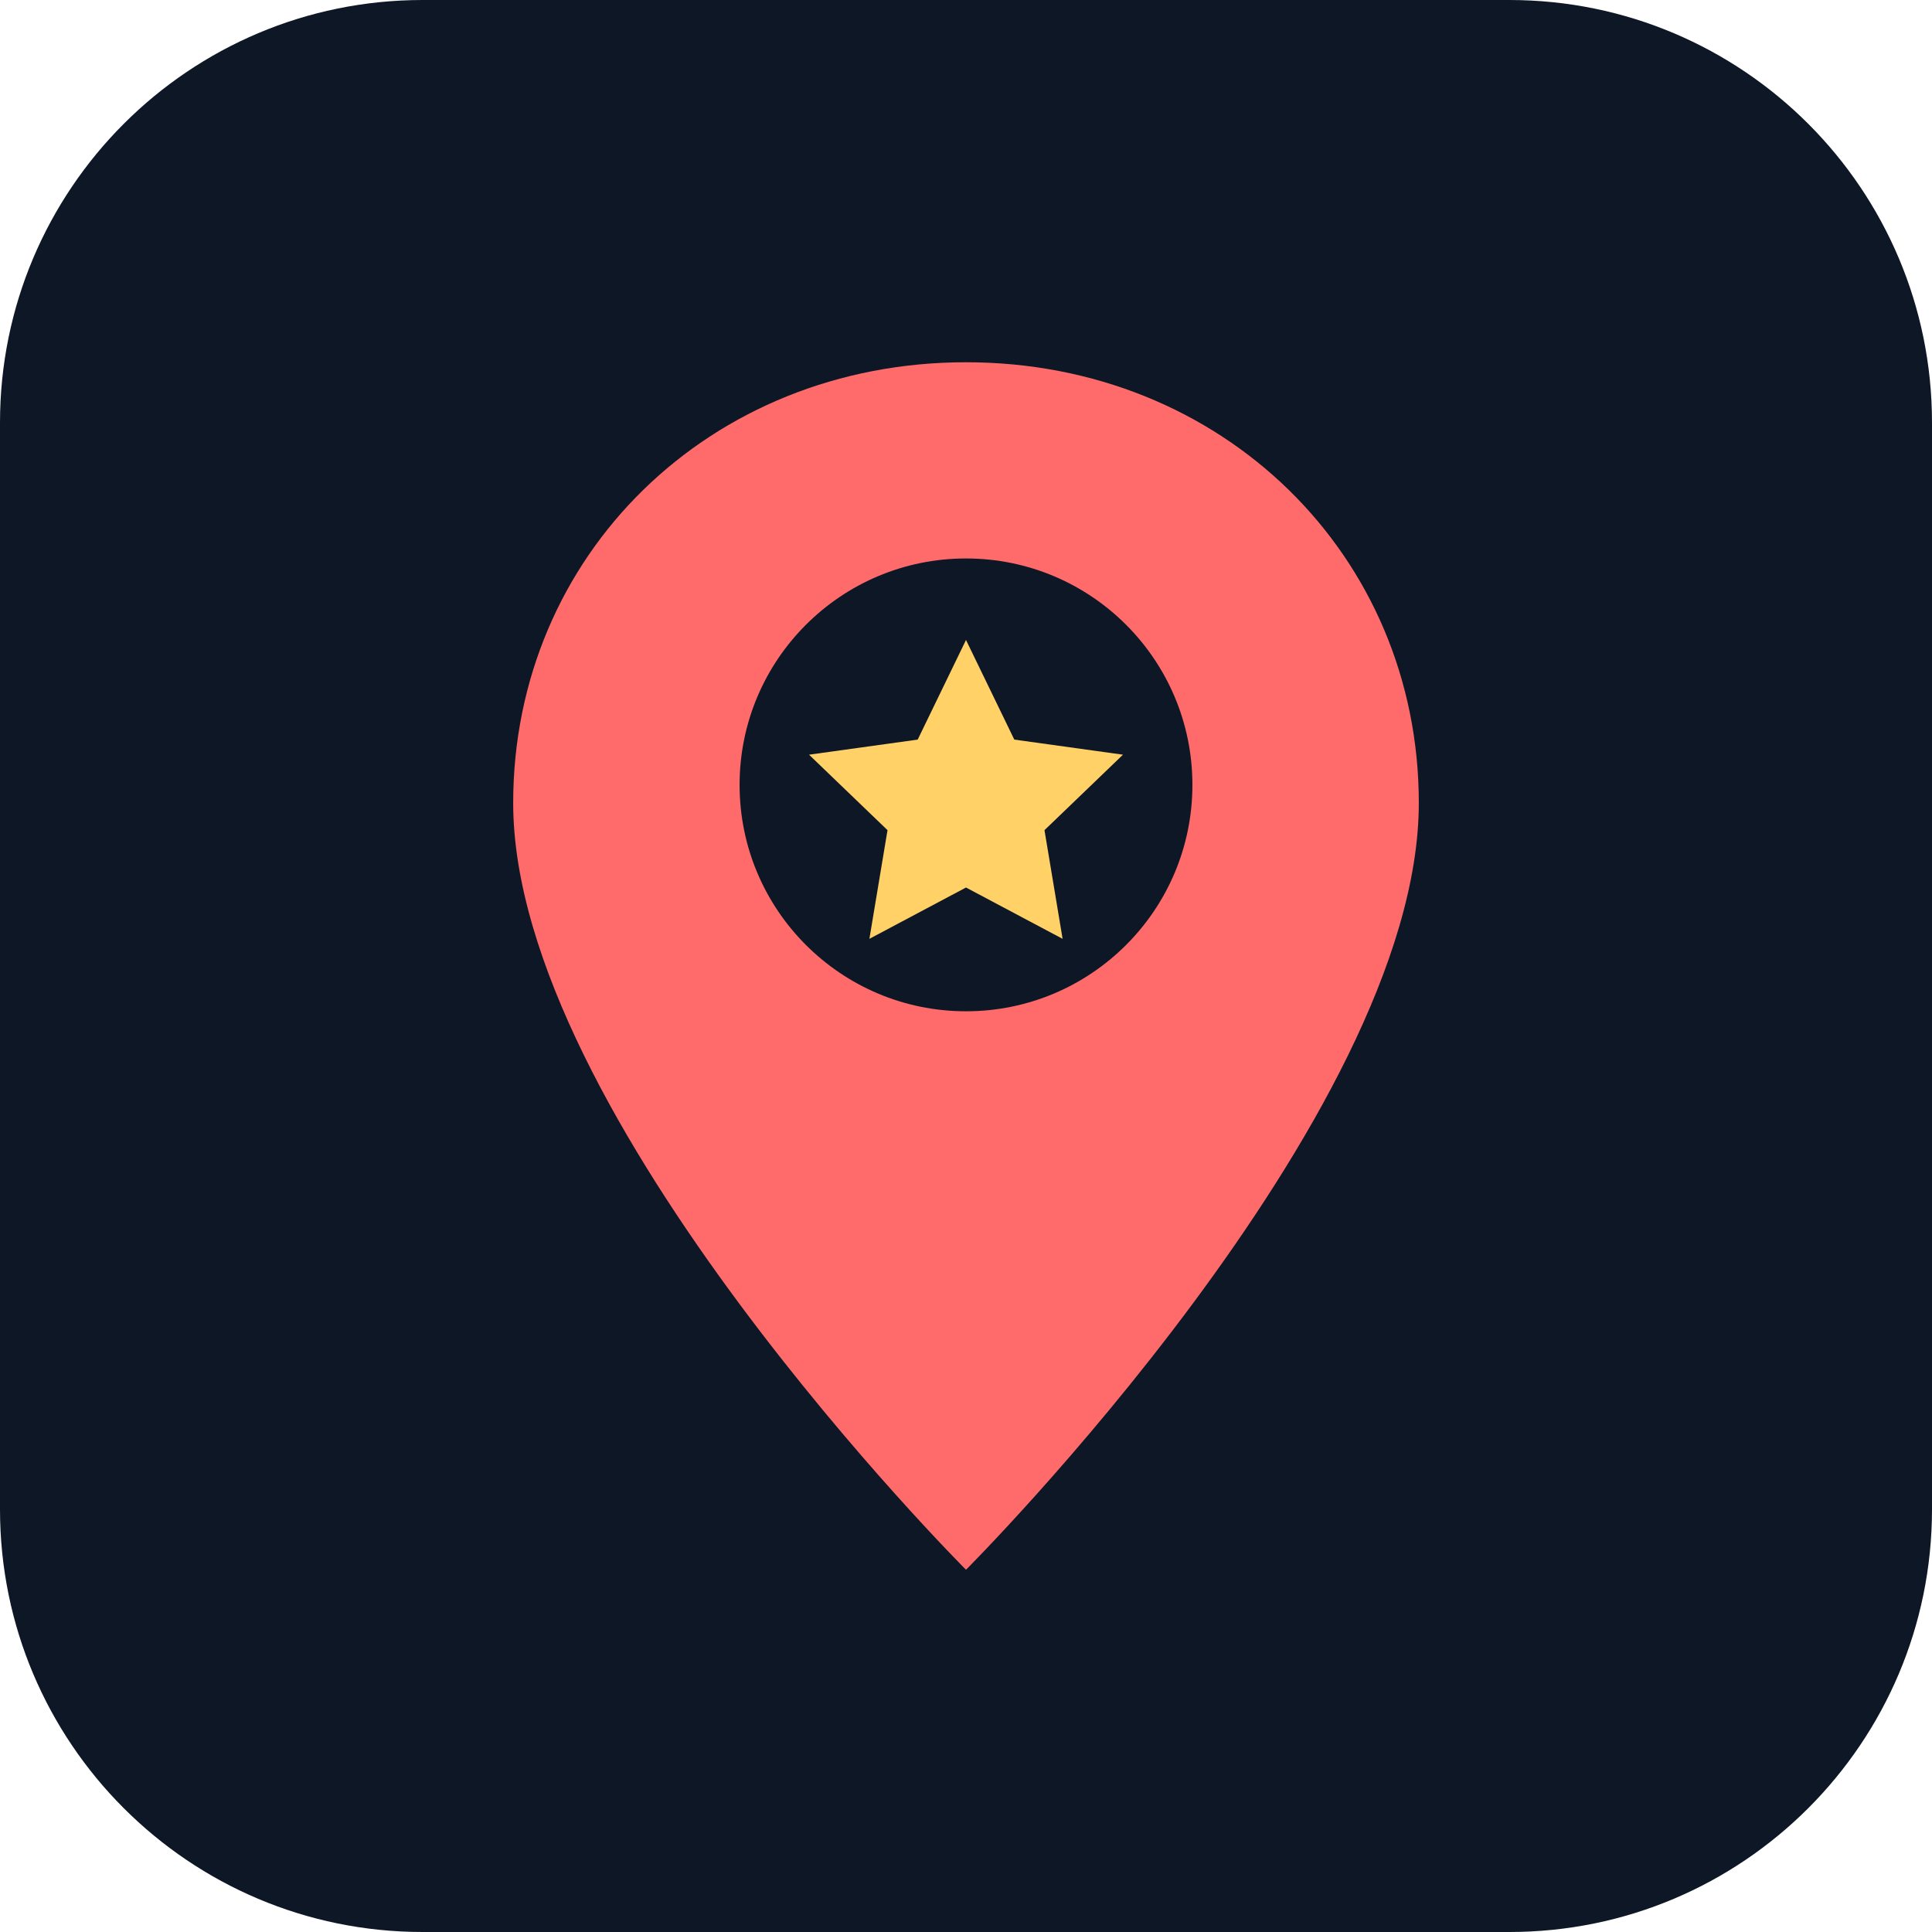
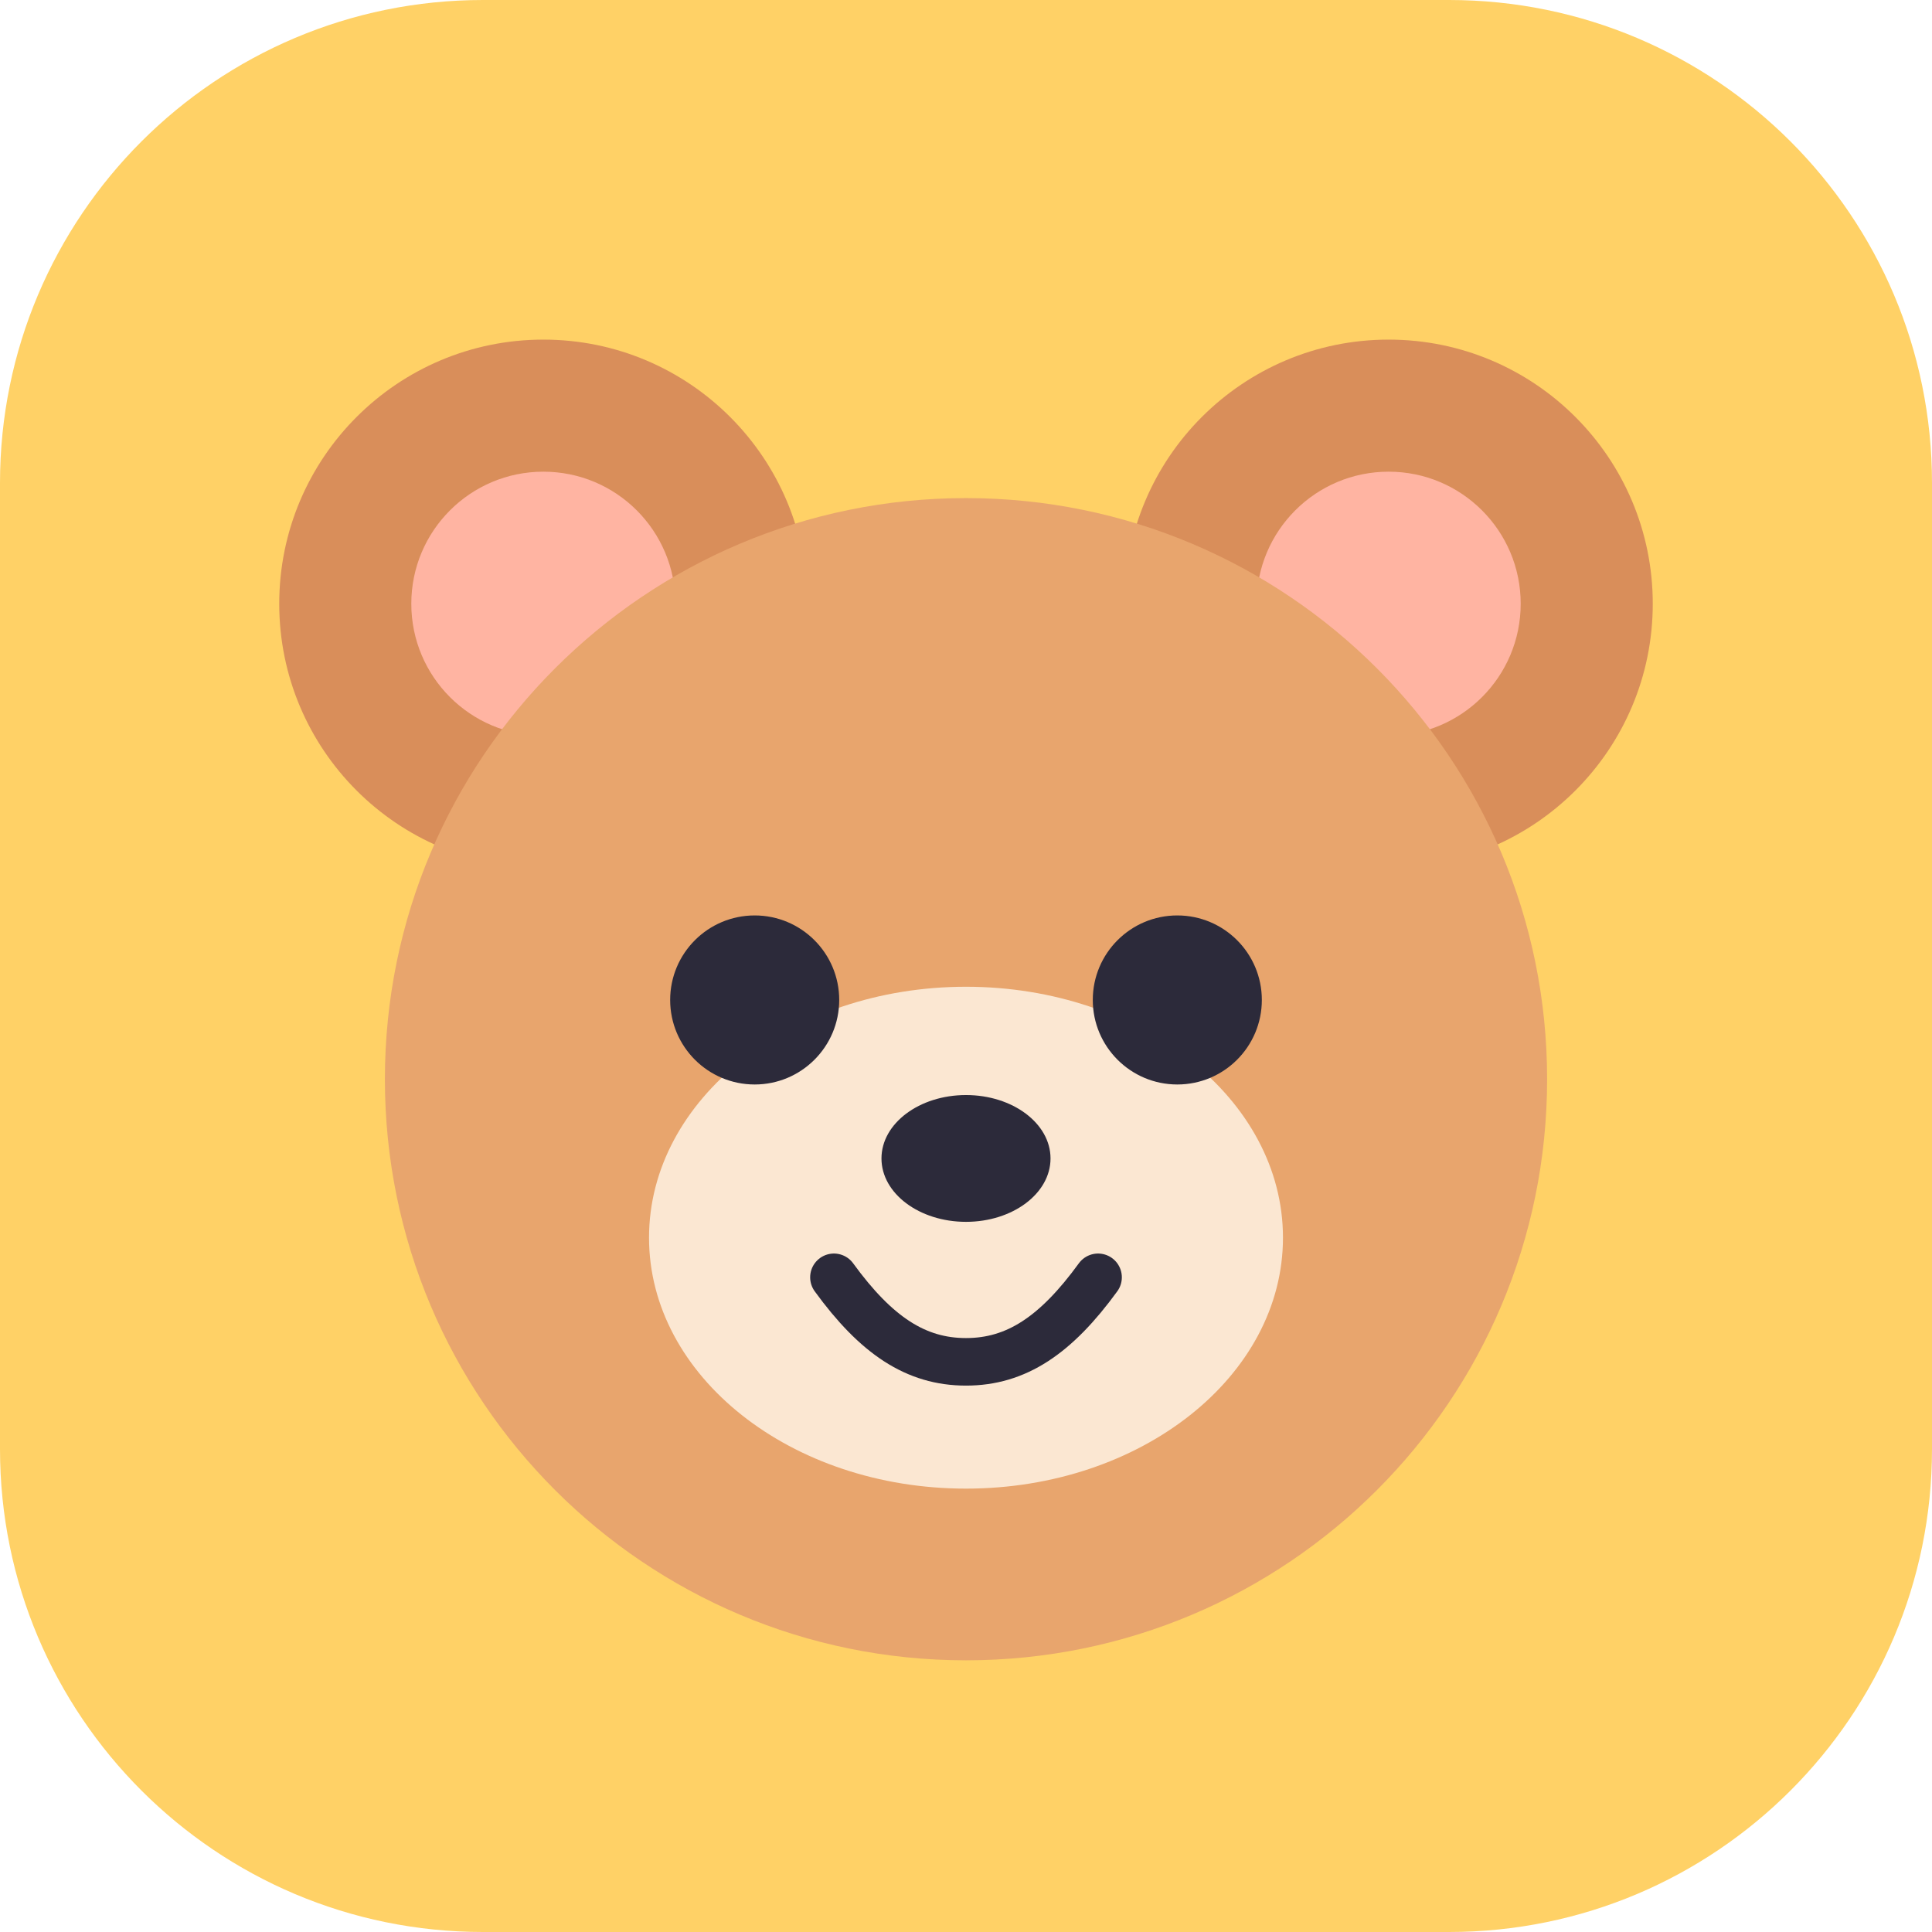
<svg xmlns="http://www.w3.org/2000/svg" width="64" height="64" viewBox="0 0 64 64" fill="none">
-   <rect width="64" height="64" rx="14" fill="#0e1726" />
-   <path d="M32 12c-8.5 0-15 6.4-15 14.6C17 37 32 52 32 52s15-15 15-25.4C47 18.4 40.5 12 32 12Z" fill="#ff6b6b" />
-   <circle cx="32" cy="26" r="7.5" fill="#0e1726" />
-   <path d="M32 21.2l1.6 3.3 3.6.5-2.6 2.5.6 3.6-3.2-1.7-3.2 1.7.6-3.6-2.6-2.5 3.6-.5z" fill="#ffd166" />
+   <rect width="64" height="64" rx="16" fill="#ffd166" />
+   <g transform="translate(4 6) scale(0.875)">
+     <circle cx="16" cy="16" r="10" fill="#d98e5a" />
+     <circle cx="48" cy="16" r="10" fill="#d98e5a" />
+     <circle cx="16" cy="16" r="5" fill="#ffb4a2" />
+     <circle cx="48" cy="16" r="5" fill="#ffb4a2" />
+     <circle cx="32" cy="34" r="22" fill="#e8a56d" />
+     <ellipse cx="32" cy="40" rx="12" ry="9.5" fill="#fbe7d2" />
+     <circle cx="24" cy="31" r="3.2" fill="#2c2a3a" />
+     <circle cx="40" cy="31" r="3.2" fill="#2c2a3a" />
+     <ellipse cx="32" cy="37" rx="3.2" ry="2.4" fill="#2c2a3a" />
+     <path d="M27 41.5c1.6 2.2 3.1 3.2 5 3.2s3.4-1 5-3.2" fill="none" stroke="#2c2a3a" stroke-width="1.8" stroke-linecap="round" />
+   </g>
</svg>
